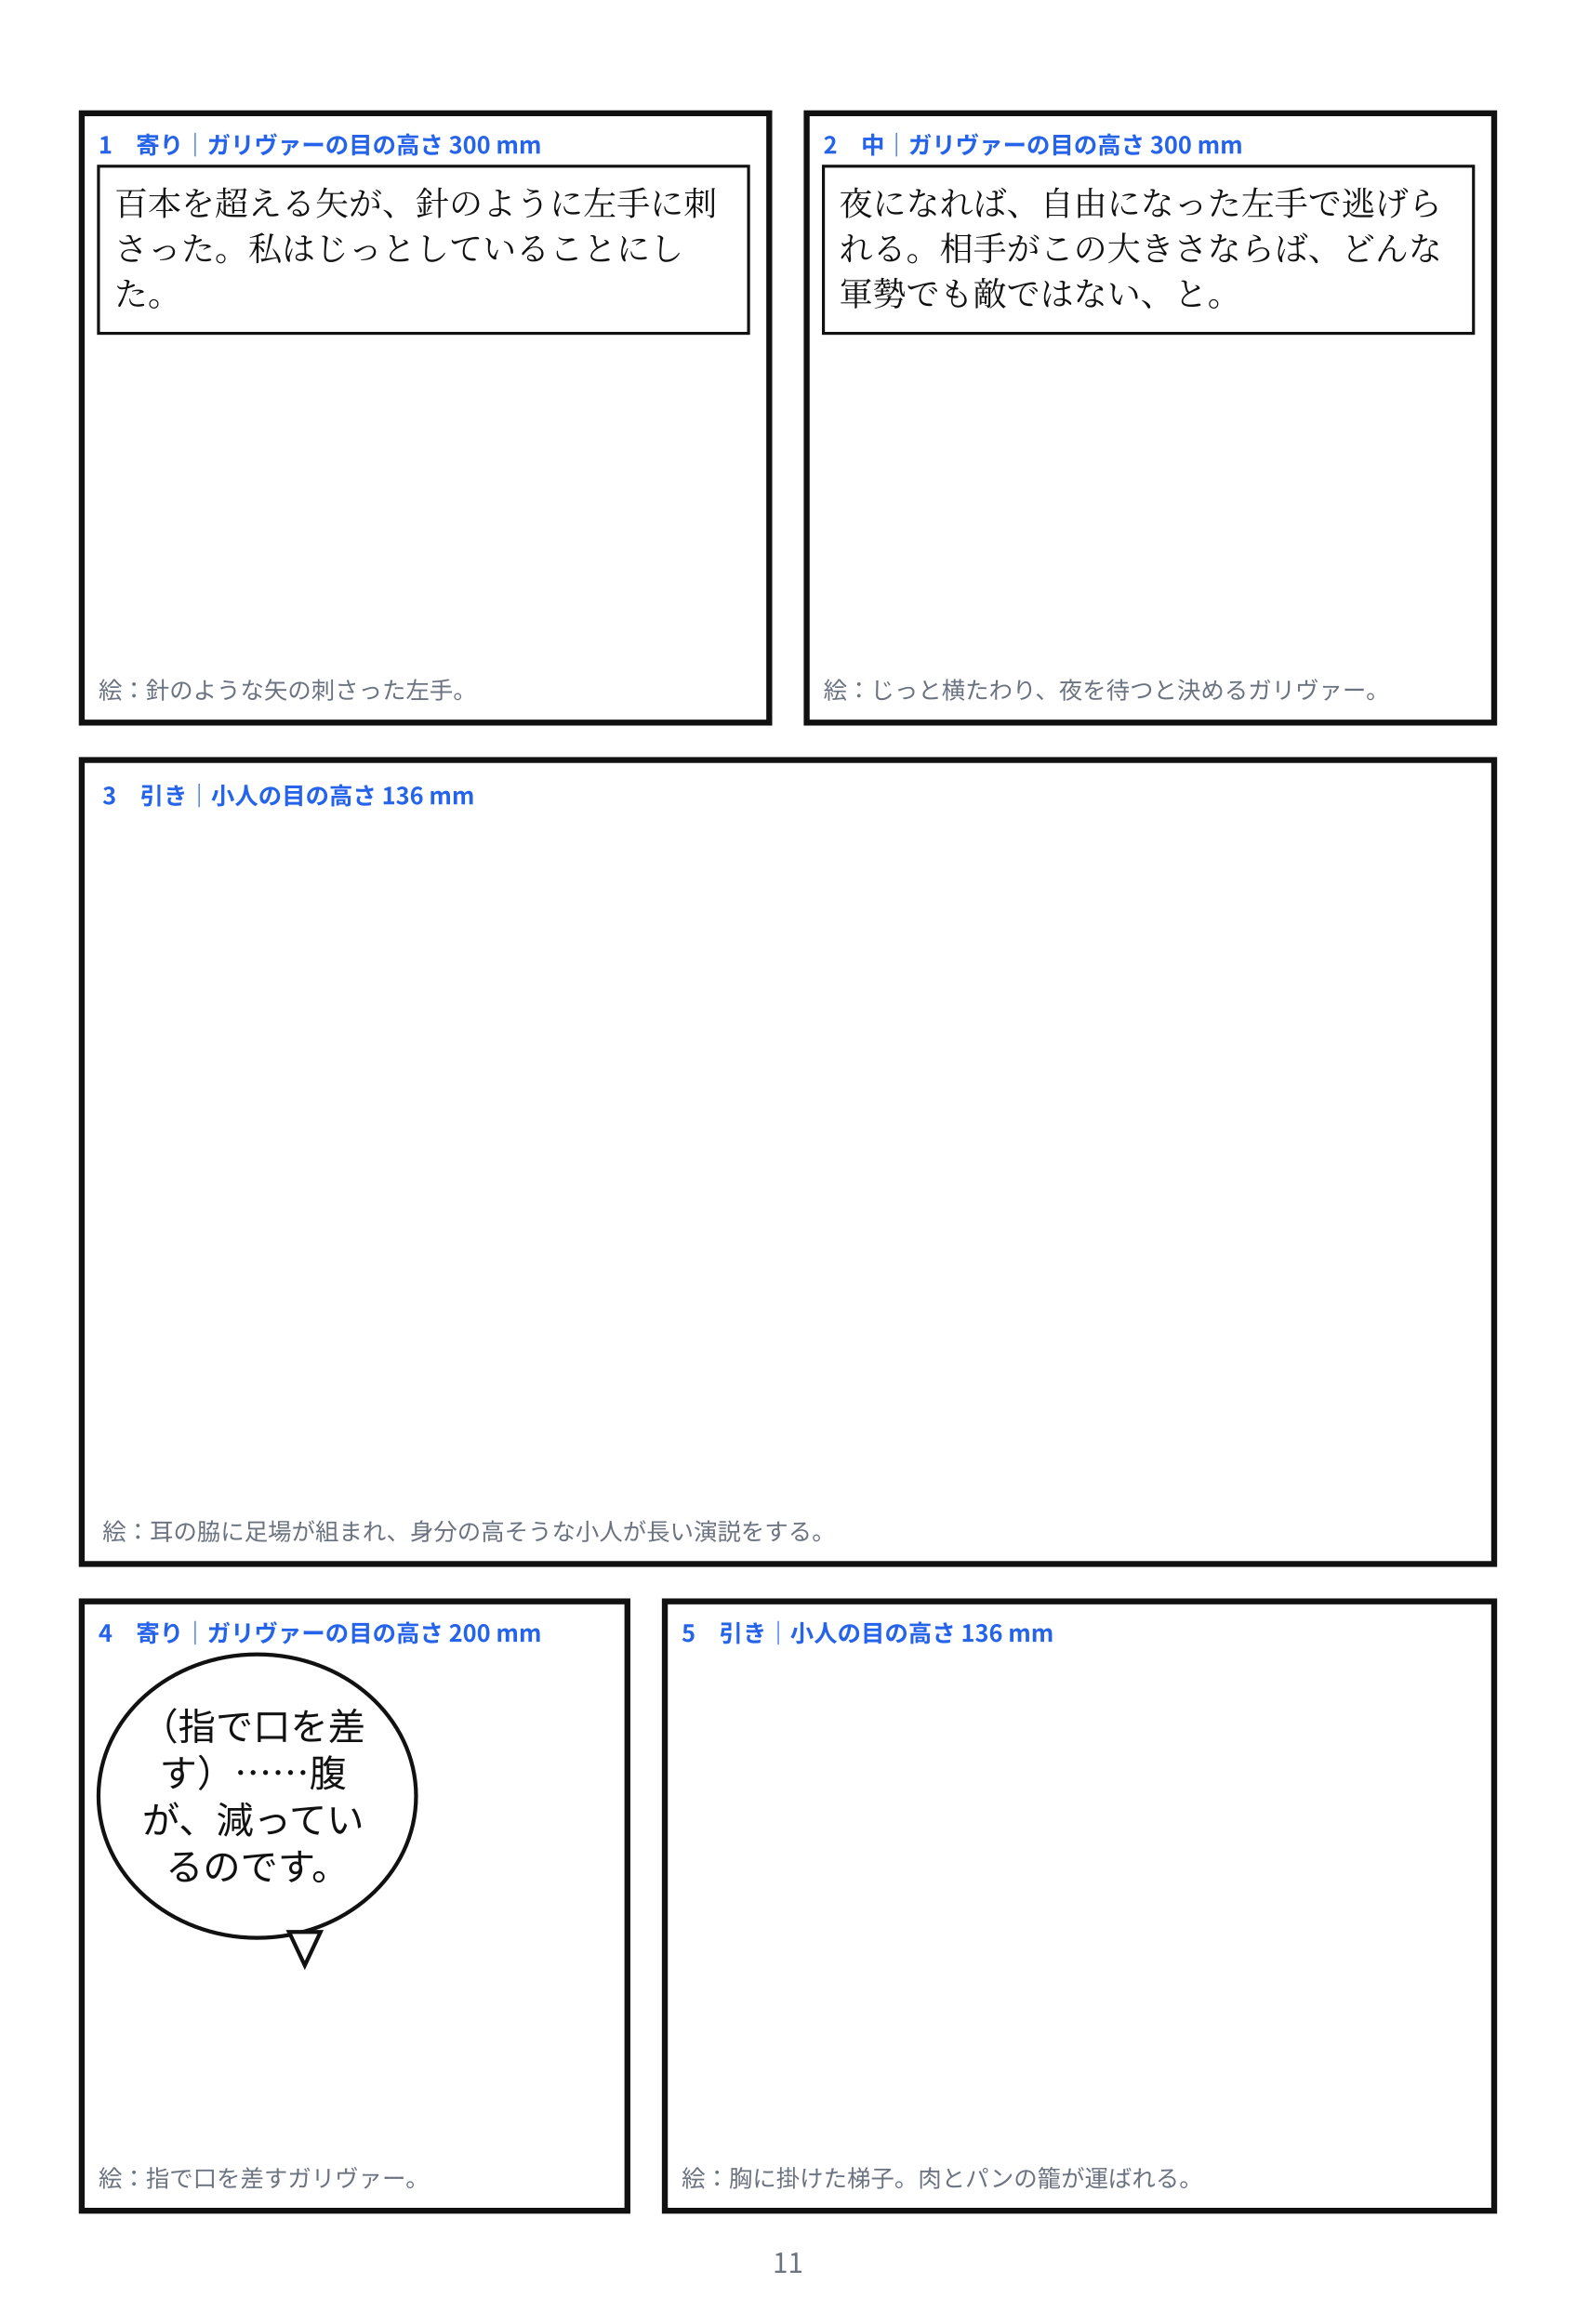
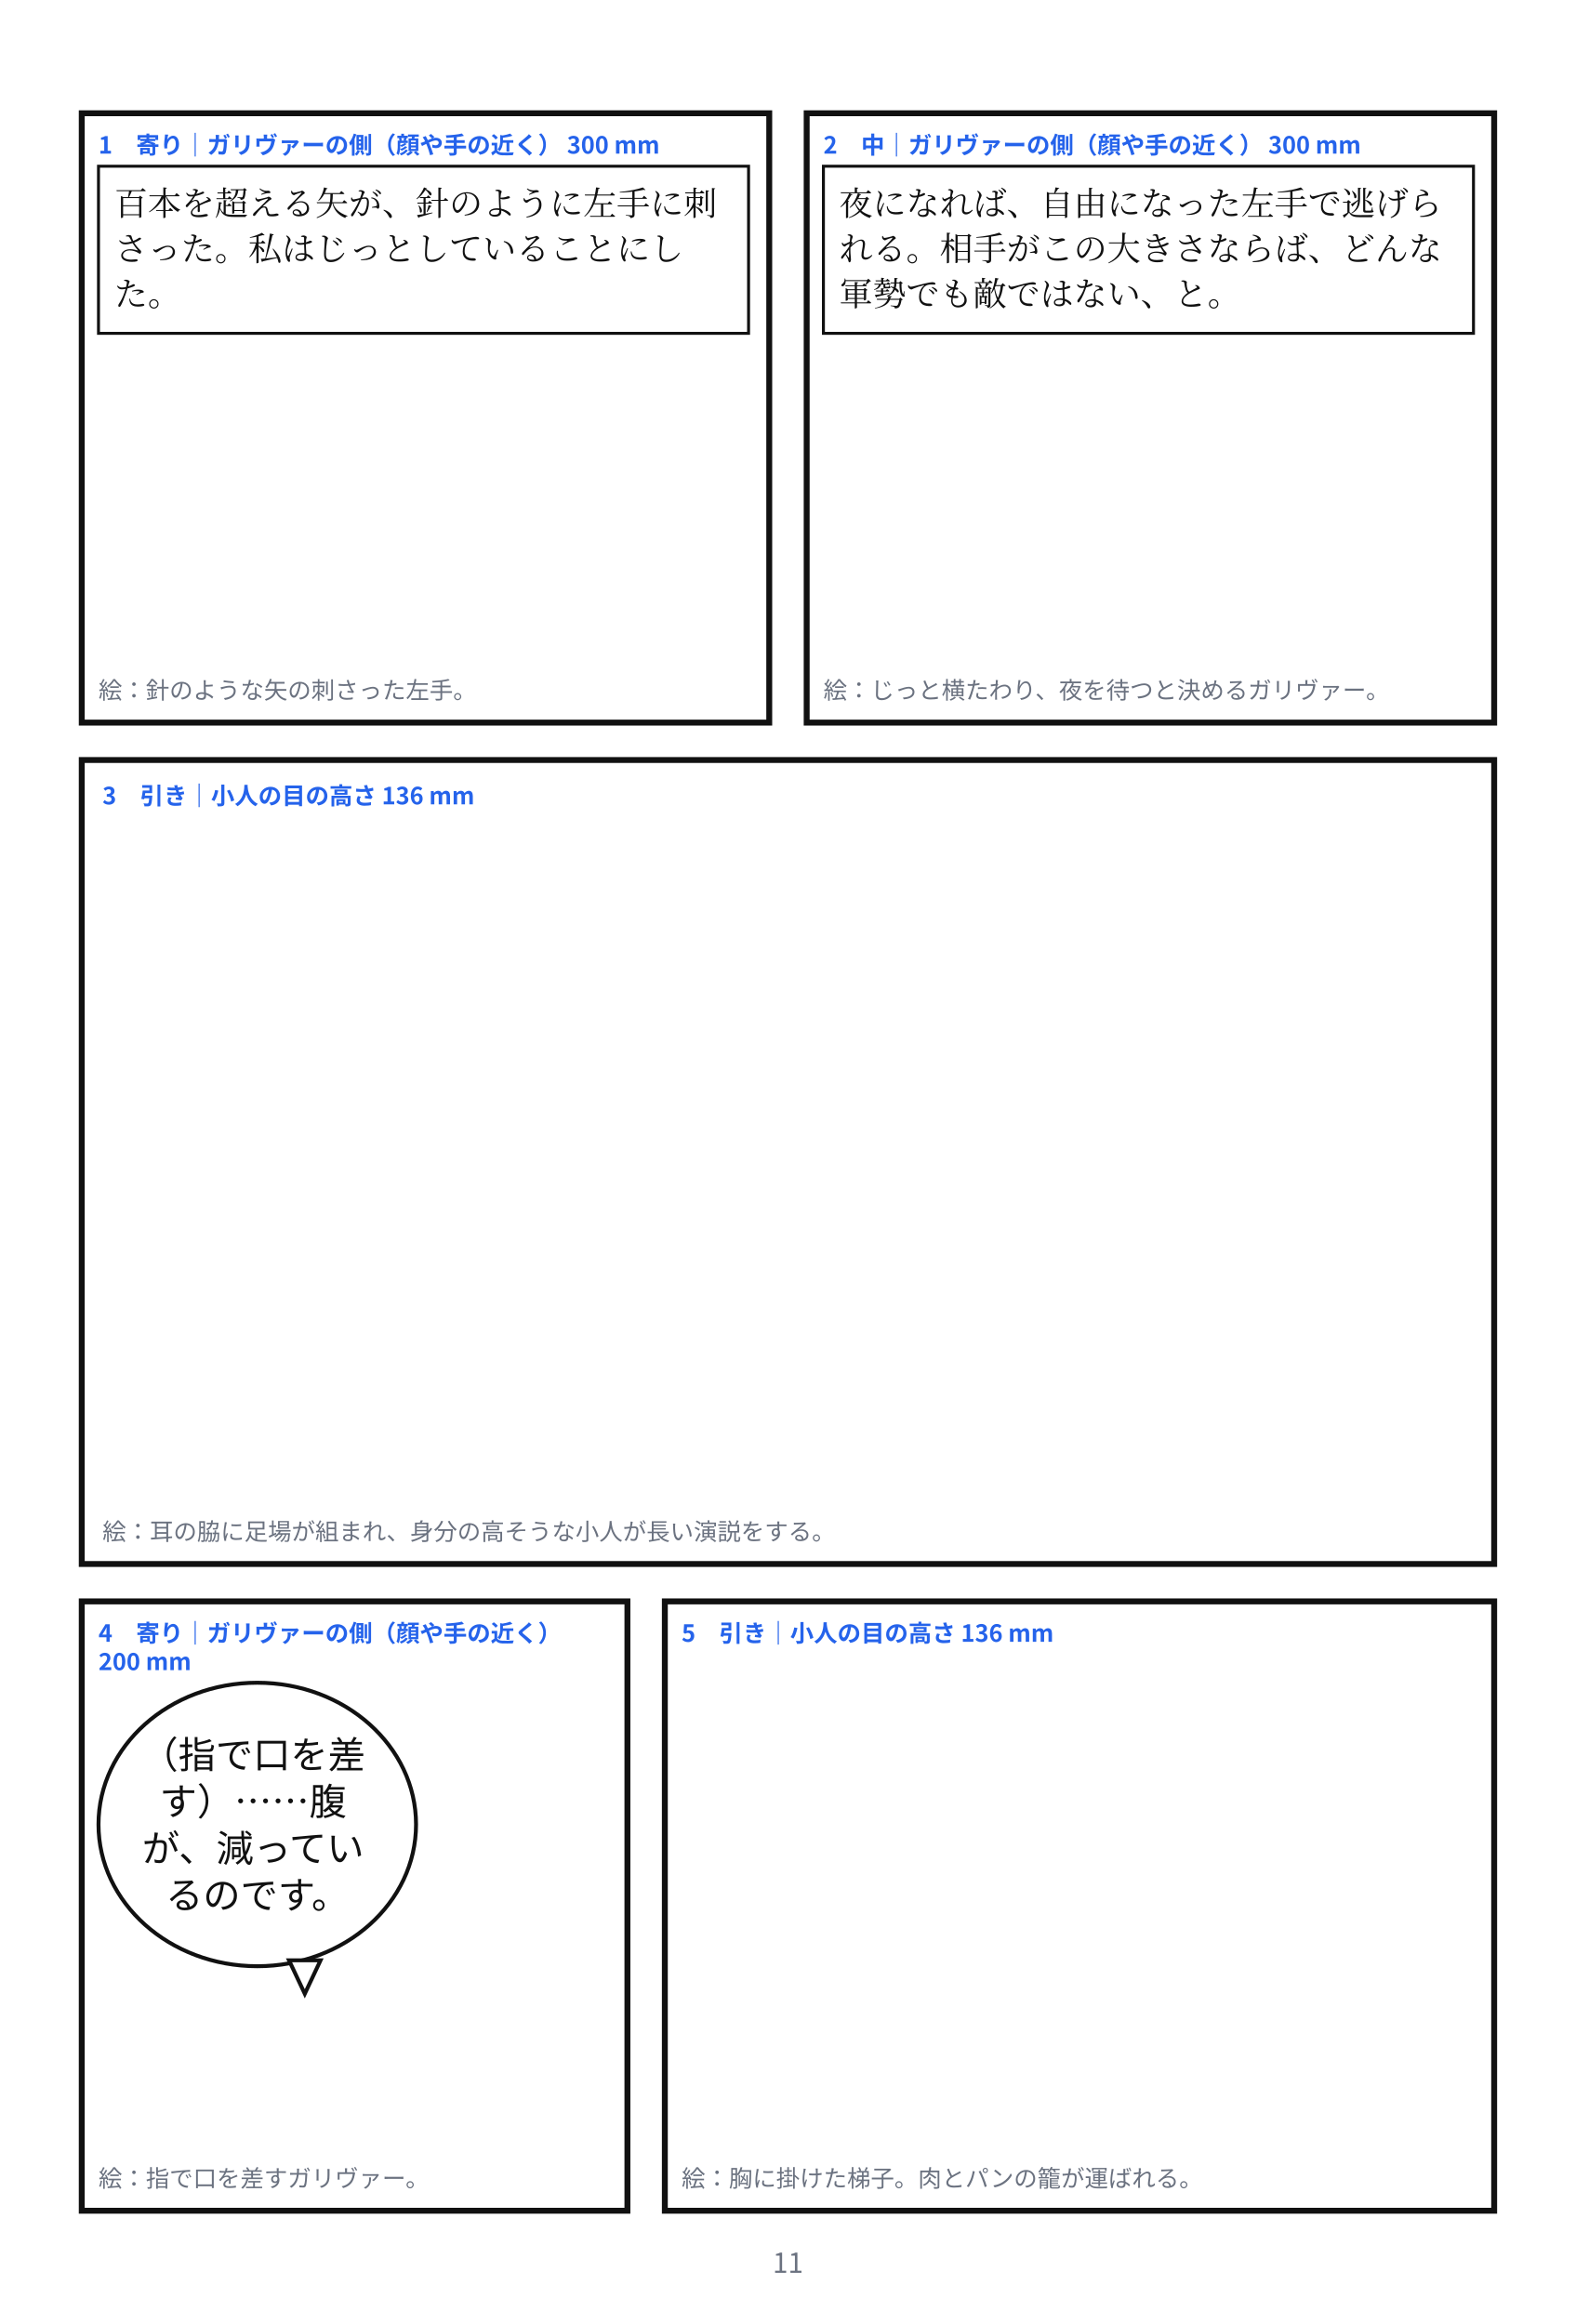
<svg xmlns="http://www.w3.org/2000/svg" width="800" height="1180" viewBox="8600 0 800 1180">
  <rect x="8600" y="0" width="800" height="1180" fill="#ffffff" />
  <g opacity="1" font-family="Noto Sans CJK JP, sans-serif" transform="translate(9000 590) rotate(0) scale(1 1) translate(-9000 -590)">
    <rect x="8600" y="0" width="800" height="1180" rx="0" fill="#ffffff" stroke="#5b6472" stroke-width="0" stroke-dasharray="" />
  </g>
  <clipPath id="frame-graphic-1-0" transform="translate(8816 212.2) rotate(0) scale(1 1) translate(-8816 -212.2)">
    <path d="M8640 56 L8992 56 L8992 368.4 L8640 368.4Z" fill="#000" />
  </clipPath>
  <g clip-path="url(#frame-graphic-1-0)">
    <g opacity="1" font-family="Noto Sans CJK JP, sans-serif" transform="translate(8816 212.2) rotate(0) scale(1 1) translate(-8816 -212.2)">
      <path d="M8640 56 L8992 56 L8992 368.4 L8640 368.4Z" fill="#ffffff" stroke="none" stroke-width="6" stroke-linejoin="bevel" stroke-linecap="butt" stroke-dasharray="" />
    </g>
  </g>
  <clipPath id="frame-graphic-2-0" transform="translate(8816 212.2) rotate(0) scale(1 1) translate(-8816 -212.2)">
    <path d="M8640 56 L8992 56 L8992 368.4 L8640 368.4Z" fill="#000" />
  </clipPath>
  <g clip-path="url(#frame-graphic-2-0)">
    <g opacity="1" font-family="Noto Sans CJK JP, IPAGothic, sans-serif" transform="translate(8816 73.2) rotate(0) scale(1 1) translate(-8816 -73.2)">
      <clipPath id="text-graphic-2">
        <rect x="8650" y="66" width="332" height="14.4" />
      </clipPath>
      <g clip-path="url(#text-graphic-2)">
        <text font-family="Noto Sans CJK JP, IPAGothic, sans-serif" font-size="12" font-weight="700" font-style="normal" text-decoration="none" letter-spacing="0" fill="#2563eb" text-anchor="start">
          <tspan x="8650" y="78">
-             <tspan font-family="Noto Sans CJK JP, IPAGothic, sans-serif" font-size="12" font-weight="700" font-style="normal" text-decoration="none" letter-spacing="0" fill="#2563eb">1　寄り｜ガリヴァーの目の高さ 300 mm</tspan>
+             <tspan font-family="Noto Sans CJK JP, IPAGothic, sans-serif" font-size="12" font-weight="700" font-style="normal" text-decoration="none" letter-spacing="0" fill="#2563eb">1　寄り｜ガリヴァーの側（顔や手の近く） 300 mm</tspan>
          </tspan>
        </text>
      </g>
    </g>
  </g>
  <clipPath id="frame-graphic-3-0" transform="translate(8816 212.2) rotate(0) scale(1 1) translate(-8816 -212.2)">
    <path d="M8640 56 L8992 56 L8992 368.4 L8640 368.4Z" fill="#000" />
  </clipPath>
  <g clip-path="url(#frame-graphic-3-0)">
    <g opacity="1" font-family="Noto Sans CJK JP, sans-serif" transform="translate(8815 126.825) rotate(0) scale(1 1) translate(-8815 -126.825)">
      <rect x="8650" y="84.4" width="330" height="84.85" rx="0" fill="#ffffff" stroke="#111111" stroke-width="1.5" stroke-dasharray="" />
    </g>
  </g>
  <clipPath id="frame-graphic-4-0" transform="translate(8816 212.2) rotate(0) scale(1 1) translate(-8816 -212.2)">
    <path d="M8640 56 L8992 56 L8992 368.4 L8640 368.4Z" fill="#000" />
  </clipPath>
  <g clip-path="url(#frame-graphic-4-0)">
    <g opacity="1" font-family="Noto Serif CJK JP, IPAMincho, serif" transform="translate(8815 126.825) rotate(0) scale(1 1) translate(-8815 -126.825)">
      <clipPath id="text-graphic-4">
        <rect x="8658" y="92.4" width="314" height="68.85" />
      </clipPath>
      <g clip-path="url(#text-graphic-4)">
        <text font-family="Noto Serif CJK JP, IPAMincho, serif" font-size="17" font-weight="400" font-style="normal" text-decoration="none" letter-spacing="0" fill="#111111" text-anchor="start">
          <tspan x="8658" y="109.4">
            <tspan font-family="Noto Serif CJK JP, IPAMincho, serif" font-size="17" font-weight="400" font-style="normal" text-decoration="none" letter-spacing="0" fill="#111111">百本を超える矢が、針のように左手に刺</tspan>
          </tspan>
          <tspan x="8658" y="132.35">
            <tspan font-family="Noto Serif CJK JP, IPAMincho, serif" font-size="17" font-weight="400" font-style="normal" text-decoration="none" letter-spacing="0" fill="#111111">さった。私はじっとしていることにし</tspan>
          </tspan>
          <tspan x="8658" y="155.3">
            <tspan font-family="Noto Serif CJK JP, IPAMincho, serif" font-size="17" font-weight="400" font-style="normal" text-decoration="none" letter-spacing="0" fill="#111111">た。</tspan>
          </tspan>
        </text>
      </g>
    </g>
  </g>
  <clipPath id="frame-graphic-5-0" transform="translate(8816 212.2) rotate(0) scale(1 1) translate(-8816 -212.2)">
    <path d="M8640 56 L8992 56 L8992 368.4 L8640 368.4Z" fill="#000" />
  </clipPath>
  <g clip-path="url(#frame-graphic-5-0)">
    <g opacity="1" font-family="Noto Sans CJK JP, IPAGothic, sans-serif" transform="translate(8816 350.6) rotate(0) scale(1 1) translate(-8816 -350.6)">
      <clipPath id="text-graphic-5">
        <rect x="8650" y="342.8" width="332" height="15.6" />
      </clipPath>
      <g clip-path="url(#text-graphic-5)">
        <text font-family="Noto Sans CJK JP, IPAGothic, sans-serif" font-size="12" font-weight="400" font-style="normal" text-decoration="none" letter-spacing="0" fill="#6b7280" text-anchor="start">
          <tspan x="8650" y="354.8">
            <tspan font-family="Noto Sans CJK JP, IPAGothic, sans-serif" font-size="12" font-weight="400" font-style="normal" text-decoration="none" letter-spacing="0" fill="#6b7280">絵：針のような矢の刺さった左手。</tspan>
          </tspan>
        </text>
      </g>
    </g>
  </g>
  <clipPath id="frame-graphic-6-0" transform="translate(8816 212.2) rotate(0) scale(1 1) translate(-8816 -212.2)">
    <path d="M8640 56 L8992 56 L8992 368.4 L8640 368.4Z" fill="#000" />
  </clipPath>
  <g clip-path="url(#frame-graphic-6-0)">
    <g opacity="1" font-family="Noto Sans CJK JP, sans-serif" transform="translate(8816 212.2) rotate(0) scale(1 1) translate(-8816 -212.2)">
      <path d="M8640 56 L8992 56 L8992 368.4 L8640 368.4Z" fill="none" stroke="#111111" stroke-width="6" stroke-linejoin="bevel" stroke-linecap="butt" stroke-dasharray="" />
    </g>
  </g>
  <clipPath id="frame-graphic-7-0" transform="translate(9184 212.2) rotate(0) scale(1 1) translate(-9184 -212.2)">
    <path d="M9008 56 L9360 56 L9360 368.4 L9008 368.4Z" fill="#000" />
  </clipPath>
  <g clip-path="url(#frame-graphic-7-0)">
    <g opacity="1" font-family="Noto Sans CJK JP, sans-serif" transform="translate(9184 212.2) rotate(0) scale(1 1) translate(-9184 -212.2)">
      <path d="M9008 56 L9360 56 L9360 368.4 L9008 368.4Z" fill="#ffffff" stroke="none" stroke-width="6" stroke-linejoin="bevel" stroke-linecap="butt" stroke-dasharray="" />
    </g>
  </g>
  <clipPath id="frame-graphic-8-0" transform="translate(9184 212.2) rotate(0) scale(1 1) translate(-9184 -212.2)">
    <path d="M9008 56 L9360 56 L9360 368.4 L9008 368.4Z" fill="#000" />
  </clipPath>
  <g clip-path="url(#frame-graphic-8-0)">
    <g opacity="1" font-family="Noto Sans CJK JP, IPAGothic, sans-serif" transform="translate(9184 73.2) rotate(0) scale(1 1) translate(-9184 -73.2)">
      <clipPath id="text-graphic-8">
        <rect x="9018" y="66" width="332" height="14.4" />
      </clipPath>
      <g clip-path="url(#text-graphic-8)">
        <text font-family="Noto Sans CJK JP, IPAGothic, sans-serif" font-size="12" font-weight="700" font-style="normal" text-decoration="none" letter-spacing="0" fill="#2563eb" text-anchor="start">
          <tspan x="9018" y="78">
-             <tspan font-family="Noto Sans CJK JP, IPAGothic, sans-serif" font-size="12" font-weight="700" font-style="normal" text-decoration="none" letter-spacing="0" fill="#2563eb">2　中｜ガリヴァーの目の高さ 300 mm</tspan>
+             <tspan font-family="Noto Sans CJK JP, IPAGothic, sans-serif" font-size="12" font-weight="700" font-style="normal" text-decoration="none" letter-spacing="0" fill="#2563eb">2　中｜ガリヴァーの側（顔や手の近く） 300 mm</tspan>
          </tspan>
        </text>
      </g>
    </g>
  </g>
  <clipPath id="frame-graphic-9-0" transform="translate(9184 212.2) rotate(0) scale(1 1) translate(-9184 -212.2)">
    <path d="M9008 56 L9360 56 L9360 368.4 L9008 368.4Z" fill="#000" />
  </clipPath>
  <g clip-path="url(#frame-graphic-9-0)">
    <g opacity="1" font-family="Noto Sans CJK JP, sans-serif" transform="translate(9183 126.825) rotate(0) scale(1 1) translate(-9183 -126.825)">
      <rect x="9018" y="84.4" width="330" height="84.85" rx="0" fill="#ffffff" stroke="#111111" stroke-width="1.5" stroke-dasharray="" />
    </g>
  </g>
  <clipPath id="frame-graphic-10-0" transform="translate(9184 212.2) rotate(0) scale(1 1) translate(-9184 -212.2)">
    <path d="M9008 56 L9360 56 L9360 368.4 L9008 368.4Z" fill="#000" />
  </clipPath>
  <g clip-path="url(#frame-graphic-10-0)">
    <g opacity="1" font-family="Noto Serif CJK JP, IPAMincho, serif" transform="translate(9183 126.825) rotate(0) scale(1 1) translate(-9183 -126.825)">
      <clipPath id="text-graphic-10">
        <rect x="9026" y="92.4" width="314" height="68.85" />
      </clipPath>
      <g clip-path="url(#text-graphic-10)">
        <text font-family="Noto Serif CJK JP, IPAMincho, serif" font-size="17" font-weight="400" font-style="normal" text-decoration="none" letter-spacing="0" fill="#111111" text-anchor="start">
          <tspan x="9026" y="109.4">
            <tspan font-family="Noto Serif CJK JP, IPAMincho, serif" font-size="17" font-weight="400" font-style="normal" text-decoration="none" letter-spacing="0" fill="#111111">夜になれば、自由になった左手で逃げら</tspan>
          </tspan>
          <tspan x="9026" y="132.35">
            <tspan font-family="Noto Serif CJK JP, IPAMincho, serif" font-size="17" font-weight="400" font-style="normal" text-decoration="none" letter-spacing="0" fill="#111111">れる。相手がこの大きさならば、どんな</tspan>
          </tspan>
          <tspan x="9026" y="155.3">
            <tspan font-family="Noto Serif CJK JP, IPAMincho, serif" font-size="17" font-weight="400" font-style="normal" text-decoration="none" letter-spacing="0" fill="#111111">軍勢でも敵ではない、と。</tspan>
          </tspan>
        </text>
      </g>
    </g>
  </g>
  <clipPath id="frame-graphic-11-0" transform="translate(9184 212.2) rotate(0) scale(1 1) translate(-9184 -212.2)">
    <path d="M9008 56 L9360 56 L9360 368.4 L9008 368.4Z" fill="#000" />
  </clipPath>
  <g clip-path="url(#frame-graphic-11-0)">
    <g opacity="1" font-family="Noto Sans CJK JP, IPAGothic, sans-serif" transform="translate(9184 350.6) rotate(0) scale(1 1) translate(-9184 -350.6)">
      <clipPath id="text-graphic-11">
        <rect x="9018" y="342.8" width="332" height="15.6" />
      </clipPath>
      <g clip-path="url(#text-graphic-11)">
        <text font-family="Noto Sans CJK JP, IPAGothic, sans-serif" font-size="12" font-weight="400" font-style="normal" text-decoration="none" letter-spacing="0" fill="#6b7280" text-anchor="start">
          <tspan x="9018" y="354.8">
            <tspan font-family="Noto Sans CJK JP, IPAGothic, sans-serif" font-size="12" font-weight="400" font-style="normal" text-decoration="none" letter-spacing="0" fill="#6b7280">絵：じっと横たわり、夜を待つと決めるガリヴァー。</tspan>
          </tspan>
        </text>
      </g>
    </g>
  </g>
  <clipPath id="frame-graphic-12-0" transform="translate(9184 212.2) rotate(0) scale(1 1) translate(-9184 -212.2)">
    <path d="M9008 56 L9360 56 L9360 368.4 L9008 368.4Z" fill="#000" />
  </clipPath>
  <g clip-path="url(#frame-graphic-12-0)">
    <g opacity="1" font-family="Noto Sans CJK JP, sans-serif" transform="translate(9184 212.2) rotate(0) scale(1 1) translate(-9184 -212.2)">
      <path d="M9008 56 L9360 56 L9360 368.4 L9008 368.4Z" fill="none" stroke="#111111" stroke-width="6" stroke-linejoin="bevel" stroke-linecap="butt" stroke-dasharray="" />
    </g>
  </g>
  <clipPath id="frame-graphic-13-0" transform="translate(9000 590) rotate(0) scale(1 1) translate(-9000 -590)">
    <path d="M8640 384.4 L9360 384.4 L9360 795.6 L8640 795.6Z" fill="#000" />
  </clipPath>
  <g clip-path="url(#frame-graphic-13-0)">
    <g opacity="1" font-family="Noto Sans CJK JP, sans-serif" transform="translate(9000 590) rotate(0) scale(1 1) translate(-9000 -590)">
      <path d="M8640 384.4 L9360 384.4 L9360 795.6 L8640 795.6Z" fill="#ffffff" stroke="none" stroke-width="6" stroke-linejoin="bevel" stroke-linecap="butt" stroke-dasharray="" />
    </g>
  </g>
  <clipPath id="frame-graphic-14-0" transform="translate(9000 590) rotate(0) scale(1 1) translate(-9000 -590)">
    <path d="M8640 384.4 L9360 384.4 L9360 795.6 L8640 795.6Z" fill="#000" />
  </clipPath>
  <g clip-path="url(#frame-graphic-14-0)">
    <g opacity="1" font-family="Noto Sans CJK JP, IPAGothic, sans-serif" transform="translate(9000 403.6) rotate(0) scale(1 1) translate(-9000 -403.6)">
      <clipPath id="text-graphic-14">
        <rect x="8652" y="396.4" width="696" height="14.4" />
      </clipPath>
      <g clip-path="url(#text-graphic-14)">
        <text font-family="Noto Sans CJK JP, IPAGothic, sans-serif" font-size="12" font-weight="700" font-style="normal" text-decoration="none" letter-spacing="0" fill="#2563eb" text-anchor="start">
          <tspan x="8652" y="408.4">
            <tspan font-family="Noto Sans CJK JP, IPAGothic, sans-serif" font-size="12" font-weight="700" font-style="normal" text-decoration="none" letter-spacing="0" fill="#2563eb">3　引き｜小人の目の高さ 136 mm</tspan>
          </tspan>
        </text>
      </g>
    </g>
  </g>
  <clipPath id="frame-graphic-15-0" transform="translate(9000 590) rotate(0) scale(1 1) translate(-9000 -590)">
    <path d="M8640 384.4 L9360 384.4 L9360 795.6 L8640 795.6Z" fill="#000" />
  </clipPath>
  <g clip-path="url(#frame-graphic-15-0)">
    <g opacity="1" font-family="Noto Sans CJK JP, IPAGothic, sans-serif" transform="translate(9000 777.8) rotate(0) scale(1 1) translate(-9000 -777.8)">
      <clipPath id="text-graphic-15">
        <rect x="8652" y="770" width="696" height="15.6" />
      </clipPath>
      <g clip-path="url(#text-graphic-15)">
        <text font-family="Noto Sans CJK JP, IPAGothic, sans-serif" font-size="12" font-weight="400" font-style="normal" text-decoration="none" letter-spacing="0" fill="#6b7280" text-anchor="start">
          <tspan x="8652" y="782">
            <tspan font-family="Noto Sans CJK JP, IPAGothic, sans-serif" font-size="12" font-weight="400" font-style="normal" text-decoration="none" letter-spacing="0" fill="#6b7280">絵：耳の脇に足場が組まれ、身分の高そうな小人が長い演説をする。</tspan>
          </tspan>
        </text>
      </g>
    </g>
  </g>
  <clipPath id="frame-graphic-16-0" transform="translate(9000 590) rotate(0) scale(1 1) translate(-9000 -590)">
    <path d="M8640 384.4 L9360 384.4 L9360 795.6 L8640 795.6Z" fill="#000" />
  </clipPath>
  <g clip-path="url(#frame-graphic-16-0)">
    <g opacity="1" font-family="Noto Sans CJK JP, sans-serif" transform="translate(9000 590) rotate(0) scale(1 1) translate(-9000 -590)">
      <path d="M8640 384.4 L9360 384.4 L9360 795.6 L8640 795.6Z" fill="none" stroke="#111111" stroke-width="6" stroke-linejoin="bevel" stroke-linecap="butt" stroke-dasharray="" />
    </g>
  </g>
  <clipPath id="frame-graphic-17-0" transform="translate(8780 967.8) rotate(0) scale(1 1) translate(-8780 -967.8)">
    <path d="M8640 811.6 L8920 811.6 L8920 1124 L8640 1124Z" fill="#000" />
  </clipPath>
  <g clip-path="url(#frame-graphic-17-0)">
    <g opacity="1" font-family="Noto Sans CJK JP, sans-serif" transform="translate(8780 967.8) rotate(0) scale(1 1) translate(-8780 -967.8)">
      <path d="M8640 811.6 L8920 811.6 L8920 1124 L8640 1124Z" fill="#ffffff" stroke="none" stroke-width="6" stroke-linejoin="bevel" stroke-linecap="butt" stroke-dasharray="" />
    </g>
  </g>
  <clipPath id="frame-graphic-18-0" transform="translate(8780 967.8) rotate(0) scale(1 1) translate(-8780 -967.8)">
    <path d="M8640 811.6 L8920 811.6 L8920 1124 L8640 1124Z" fill="#000" />
  </clipPath>
  <g clip-path="url(#frame-graphic-18-0)">
-     <g opacity="1" font-family="Noto Sans CJK JP, IPAGothic, sans-serif" transform="translate(8780 828.8) rotate(0) scale(1 1) translate(-8780 -828.8)">
+     <g opacity="1" font-family="Noto Sans CJK JP, IPAGothic, sans-serif" transform="translate(8780 836) rotate(0) scale(1 1) translate(-8780 -836)">
      <clipPath id="text-graphic-18">
-         <rect x="8650" y="821.6" width="260" height="14.4" />
+         <rect x="8650" y="821.6" width="260" height="28.8" />
      </clipPath>
      <g clip-path="url(#text-graphic-18)">
        <text font-family="Noto Sans CJK JP, IPAGothic, sans-serif" font-size="12" font-weight="700" font-style="normal" text-decoration="none" letter-spacing="0" fill="#2563eb" text-anchor="start">
          <tspan x="8650" y="833.6">
-             <tspan font-family="Noto Sans CJK JP, IPAGothic, sans-serif" font-size="12" font-weight="700" font-style="normal" text-decoration="none" letter-spacing="0" fill="#2563eb">4　寄り｜ガリヴァーの目の高さ 200 mm</tspan>
+             <tspan font-family="Noto Sans CJK JP, IPAGothic, sans-serif" font-size="12" font-weight="700" font-style="normal" text-decoration="none" letter-spacing="0" fill="#2563eb">4　寄り｜ガリヴァーの側（顔や手の近く） </tspan>
+           </tspan>
+           <tspan x="8650" y="848">
+             <tspan font-family="Noto Sans CJK JP, IPAGothic, sans-serif" font-size="12" font-weight="700" font-style="normal" text-decoration="none" letter-spacing="0" fill="#2563eb">200 mm</tspan>
          </tspan>
        </text>
      </g>
    </g>
  </g>
  <clipPath id="frame-graphic-19-0" transform="translate(8780 967.8) rotate(0) scale(1 1) translate(-8780 -967.8)">
    <path d="M8640 811.6 L8920 811.6 L8920 1124 L8640 1124Z" fill="#000" />
  </clipPath>
  <g clip-path="url(#frame-graphic-19-0)">
-     <g opacity="1" font-family="Noto Sans CJK JP, sans-serif" transform="translate(8730.6 918.9697) rotate(0) scale(1 1) translate(-8730.6 -918.9697)" />
+     <g opacity="1" font-family="Noto Sans CJK JP, sans-serif" transform="translate(8730.6 933.3697) rotate(0) scale(1 1) translate(-8730.6 -933.3697)" />
  </g>
  <clipPath id="frame-graphic-20-0" transform="translate(8780 967.8) rotate(0) scale(1 1) translate(-8780 -967.8)">
    <path d="M8640 811.6 L8920 811.6 L8920 1124 L8640 1124Z" fill="#000" />
  </clipPath>
  <g clip-path="url(#frame-graphic-20-0)">
-     <g opacity="1" font-family="Noto Sans CJK JP, sans-serif" transform="translate(8730.6 911.9697) rotate(0) scale(1 1) translate(-8730.6 -911.9697)">
-       <ellipse cx="8730.6" cy="911.97" rx="80.6" ry="71.97" fill="#ffffff" stroke="#111111" stroke-width="2" stroke-dasharray="" />
+     <g opacity="1" font-family="Noto Sans CJK JP, sans-serif" transform="translate(8730.6 926.3697) rotate(0) scale(1 1) translate(-8730.6 -926.3697)">
+       <ellipse cx="8730.6" cy="926.37" rx="80.6" ry="71.97" fill="#ffffff" stroke="#111111" stroke-width="2" stroke-dasharray="" />
    </g>
  </g>
  <clipPath id="frame-graphic-21-0" transform="translate(8780 967.8) rotate(0) scale(1 1) translate(-8780 -967.8)">
    <path d="M8640 811.6 L8920 811.6 L8920 1124 L8640 1124Z" fill="#000" />
  </clipPath>
  <g clip-path="url(#frame-graphic-21-0)">
-     <g opacity="1" font-family="Noto Sans CJK JP, sans-serif" transform="translate(8754.72 989.4394) rotate(0) scale(1 -1) translate(-8754.72 -989.4394)">
-       <path d="M8 0 L16 17 L0 17Z" transform="translate(8746.72 980.9394)" fill="#ffffff" stroke="#111111" stroke-width="2" stroke-dasharray="" />
+     <g opacity="1" font-family="Noto Sans CJK JP, sans-serif" transform="translate(8754.72 1003.839) rotate(0) scale(1 -1) translate(-8754.72 -1003.839)">
+       <path d="M8 0 L16 17 L0 17Z" transform="translate(8746.72 995.3394)" fill="#ffffff" stroke="#111111" stroke-width="2" stroke-dasharray="" />
    </g>
  </g>
  <clipPath id="frame-graphic-22-0" transform="translate(8780 967.8) rotate(0) scale(1 1) translate(-8780 -967.8)">
    <path d="M8640 811.6 L8920 811.6 L8920 1124 L8640 1124Z" fill="#000" />
  </clipPath>
  <g clip-path="url(#frame-graphic-22-0)">
-     <g opacity="1" font-family="Noto Sans CJK JP, IPAGothic, sans-serif" transform="translate(8730.6 911.9697) rotate(0) scale(1 1) translate(-8730.6 -911.9697)">
+     <g opacity="1" font-family="Noto Sans CJK JP, IPAGothic, sans-serif" transform="translate(8730.6 926.3697) rotate(0) scale(1 1) translate(-8730.6 -926.3697)">
      <clipPath id="text-graphic-22">
-         <rect x="8672.568" y="864.47" width="116.064" height="95" />
+         <rect x="8672.568" y="878.87" width="116.064" height="95" />
      </clipPath>
      <g clip-path="url(#text-graphic-22)">
        <text font-family="Noto Sans CJK JP, IPAGothic, sans-serif" font-size="19" font-weight="400" font-style="normal" text-decoration="none" letter-spacing="0" fill="#111111" text-anchor="middle">
-           <tspan x="8730.6" y="883.47">
+           <tspan x="8730.6" y="897.87">
            <tspan font-family="Noto Sans CJK JP, IPAGothic, sans-serif" font-size="19" font-weight="400" font-style="normal" text-decoration="none" letter-spacing="0" fill="#111111">（指で口を差</tspan>
          </tspan>
-           <tspan x="8730.6" y="907.22">
+           <tspan x="8730.6" y="921.62">
            <tspan font-family="Noto Sans CJK JP, IPAGothic, sans-serif" font-size="19" font-weight="400" font-style="normal" text-decoration="none" letter-spacing="0" fill="#111111">す）……腹</tspan>
          </tspan>
-           <tspan x="8730.6" y="930.97">
+           <tspan x="8730.6" y="945.37">
            <tspan font-family="Noto Sans CJK JP, IPAGothic, sans-serif" font-size="19" font-weight="400" font-style="normal" text-decoration="none" letter-spacing="0" fill="#111111">が、減ってい</tspan>
          </tspan>
-           <tspan x="8730.6" y="954.72">
+           <tspan x="8730.6" y="969.12">
            <tspan font-family="Noto Sans CJK JP, IPAGothic, sans-serif" font-size="19" font-weight="400" font-style="normal" text-decoration="none" letter-spacing="0" fill="#111111">るのです。</tspan>
          </tspan>
        </text>
      </g>
    </g>
  </g>
  <clipPath id="frame-graphic-23-0" transform="translate(8780 967.8) rotate(0) scale(1 1) translate(-8780 -967.8)">
    <path d="M8640 811.6 L8920 811.6 L8920 1124 L8640 1124Z" fill="#000" />
  </clipPath>
  <g clip-path="url(#frame-graphic-23-0)">
    <g opacity="1" font-family="Noto Sans CJK JP, IPAGothic, sans-serif" transform="translate(8780 1106.2) rotate(0) scale(1 1) translate(-8780 -1106.2)">
      <clipPath id="text-graphic-23">
        <rect x="8650" y="1098.4" width="260" height="15.6" />
      </clipPath>
      <g clip-path="url(#text-graphic-23)">
        <text font-family="Noto Sans CJK JP, IPAGothic, sans-serif" font-size="12" font-weight="400" font-style="normal" text-decoration="none" letter-spacing="0" fill="#6b7280" text-anchor="start">
          <tspan x="8650" y="1110.4">
            <tspan font-family="Noto Sans CJK JP, IPAGothic, sans-serif" font-size="12" font-weight="400" font-style="normal" text-decoration="none" letter-spacing="0" fill="#6b7280">絵：指で口を差すガリヴァー。</tspan>
          </tspan>
        </text>
      </g>
    </g>
  </g>
  <clipPath id="frame-graphic-24-0" transform="translate(8780 967.8) rotate(0) scale(1 1) translate(-8780 -967.8)">
    <path d="M8640 811.6 L8920 811.6 L8920 1124 L8640 1124Z" fill="#000" />
  </clipPath>
  <g clip-path="url(#frame-graphic-24-0)">
    <g opacity="1" font-family="Noto Sans CJK JP, sans-serif" transform="translate(8780 967.8) rotate(0) scale(1 1) translate(-8780 -967.8)">
      <path d="M8640 811.6 L8920 811.6 L8920 1124 L8640 1124Z" fill="none" stroke="#111111" stroke-width="6" stroke-linejoin="bevel" stroke-linecap="butt" stroke-dasharray="" />
    </g>
  </g>
  <clipPath id="frame-graphic-25-0" transform="translate(9148 967.8) rotate(0) scale(1 1) translate(-9148 -967.8)">
    <path d="M8936 811.6 L9360 811.6 L9360 1124 L8936 1124Z" fill="#000" />
  </clipPath>
  <g clip-path="url(#frame-graphic-25-0)">
    <g opacity="1" font-family="Noto Sans CJK JP, sans-serif" transform="translate(9148 967.8) rotate(0) scale(1 1) translate(-9148 -967.8)">
      <path d="M8936 811.6 L9360 811.6 L9360 1124 L8936 1124Z" fill="#ffffff" stroke="none" stroke-width="6" stroke-linejoin="bevel" stroke-linecap="butt" stroke-dasharray="" />
    </g>
  </g>
  <clipPath id="frame-graphic-26-0" transform="translate(9148 967.8) rotate(0) scale(1 1) translate(-9148 -967.8)">
    <path d="M8936 811.6 L9360 811.6 L9360 1124 L8936 1124Z" fill="#000" />
  </clipPath>
  <g clip-path="url(#frame-graphic-26-0)">
    <g opacity="1" font-family="Noto Sans CJK JP, IPAGothic, sans-serif" transform="translate(9148 828.8) rotate(0) scale(1 1) translate(-9148 -828.8)">
      <clipPath id="text-graphic-26">
        <rect x="8946" y="821.6" width="404" height="14.4" />
      </clipPath>
      <g clip-path="url(#text-graphic-26)">
        <text font-family="Noto Sans CJK JP, IPAGothic, sans-serif" font-size="12" font-weight="700" font-style="normal" text-decoration="none" letter-spacing="0" fill="#2563eb" text-anchor="start">
          <tspan x="8946" y="833.6">
            <tspan font-family="Noto Sans CJK JP, IPAGothic, sans-serif" font-size="12" font-weight="700" font-style="normal" text-decoration="none" letter-spacing="0" fill="#2563eb">5　引き｜小人の目の高さ 136 mm</tspan>
          </tspan>
        </text>
      </g>
    </g>
  </g>
  <clipPath id="frame-graphic-27-0" transform="translate(9148 967.8) rotate(0) scale(1 1) translate(-9148 -967.8)">
    <path d="M8936 811.6 L9360 811.6 L9360 1124 L8936 1124Z" fill="#000" />
  </clipPath>
  <g clip-path="url(#frame-graphic-27-0)">
    <g opacity="1" font-family="Noto Sans CJK JP, IPAGothic, sans-serif" transform="translate(9148 1106.2) rotate(0) scale(1 1) translate(-9148 -1106.2)">
      <clipPath id="text-graphic-27">
        <rect x="8946" y="1098.4" width="404" height="15.6" />
      </clipPath>
      <g clip-path="url(#text-graphic-27)">
        <text font-family="Noto Sans CJK JP, IPAGothic, sans-serif" font-size="12" font-weight="400" font-style="normal" text-decoration="none" letter-spacing="0" fill="#6b7280" text-anchor="start">
          <tspan x="8946" y="1110.4">
            <tspan font-family="Noto Sans CJK JP, IPAGothic, sans-serif" font-size="12" font-weight="400" font-style="normal" text-decoration="none" letter-spacing="0" fill="#6b7280">絵：胸に掛けた梯子。肉とパンの籠が運ばれる。</tspan>
          </tspan>
        </text>
      </g>
    </g>
  </g>
  <clipPath id="frame-graphic-28-0" transform="translate(9148 967.8) rotate(0) scale(1 1) translate(-9148 -967.8)">
    <path d="M8936 811.6 L9360 811.6 L9360 1124 L8936 1124Z" fill="#000" />
  </clipPath>
  <g clip-path="url(#frame-graphic-28-0)">
    <g opacity="1" font-family="Noto Sans CJK JP, sans-serif" transform="translate(9148 967.8) rotate(0) scale(1 1) translate(-9148 -967.8)">
      <path d="M8936 811.6 L9360 811.6 L9360 1124 L8936 1124Z" fill="none" stroke="#111111" stroke-width="6" stroke-linejoin="bevel" stroke-linecap="butt" stroke-dasharray="" />
    </g>
  </g>
  <g opacity="1" font-family="Noto Sans CJK JP, IPAGothic, sans-serif" transform="translate(9000 1150) rotate(0) scale(1 1) translate(-9000 -1150)">
    <clipPath id="text-graphic-29">
      <rect x="8970" y="1140" width="60" height="20" />
    </clipPath>
    <g clip-path="url(#text-graphic-29)">
      <text font-family="Noto Sans CJK JP, IPAGothic, sans-serif" font-size="14" font-weight="400" font-style="normal" text-decoration="none" letter-spacing="0" fill="#6b7280" text-anchor="middle">
        <tspan x="9000" y="1154">
          <tspan font-family="Noto Sans CJK JP, IPAGothic, sans-serif" font-size="14" font-weight="400" font-style="normal" text-decoration="none" letter-spacing="0" fill="#6b7280">11</tspan>
        </tspan>
      </text>
    </g>
  </g>
</svg>
